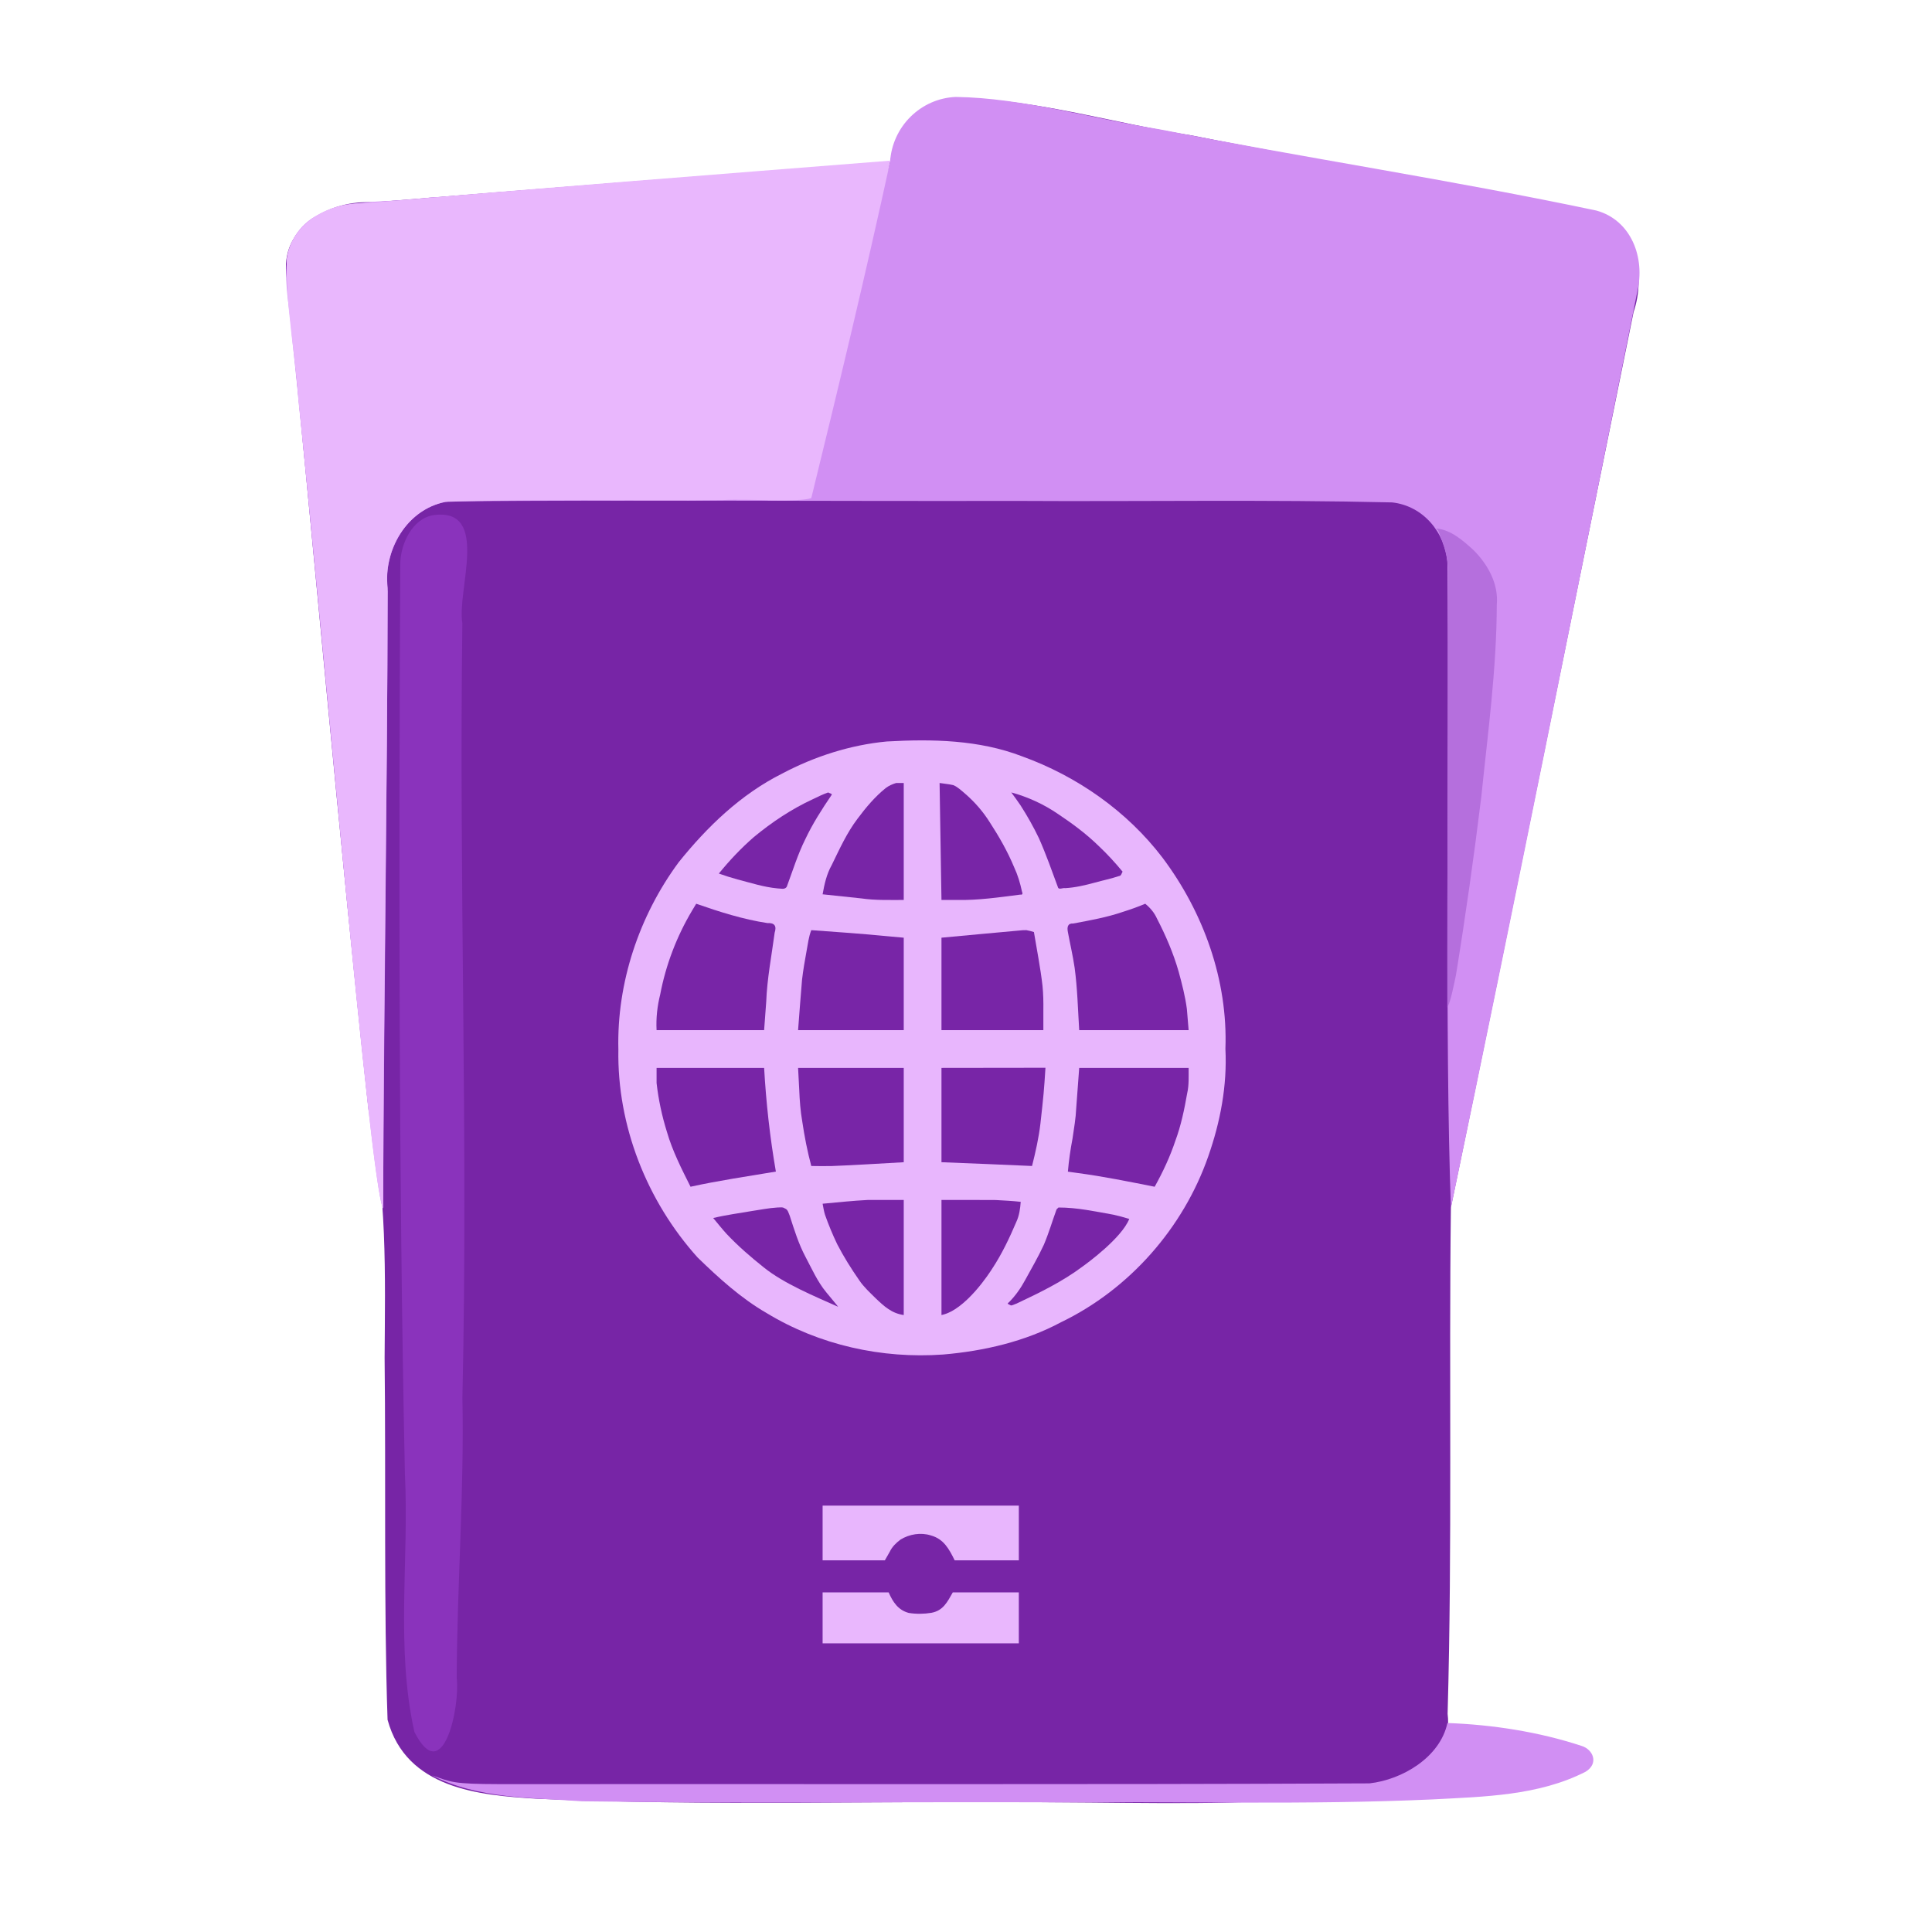
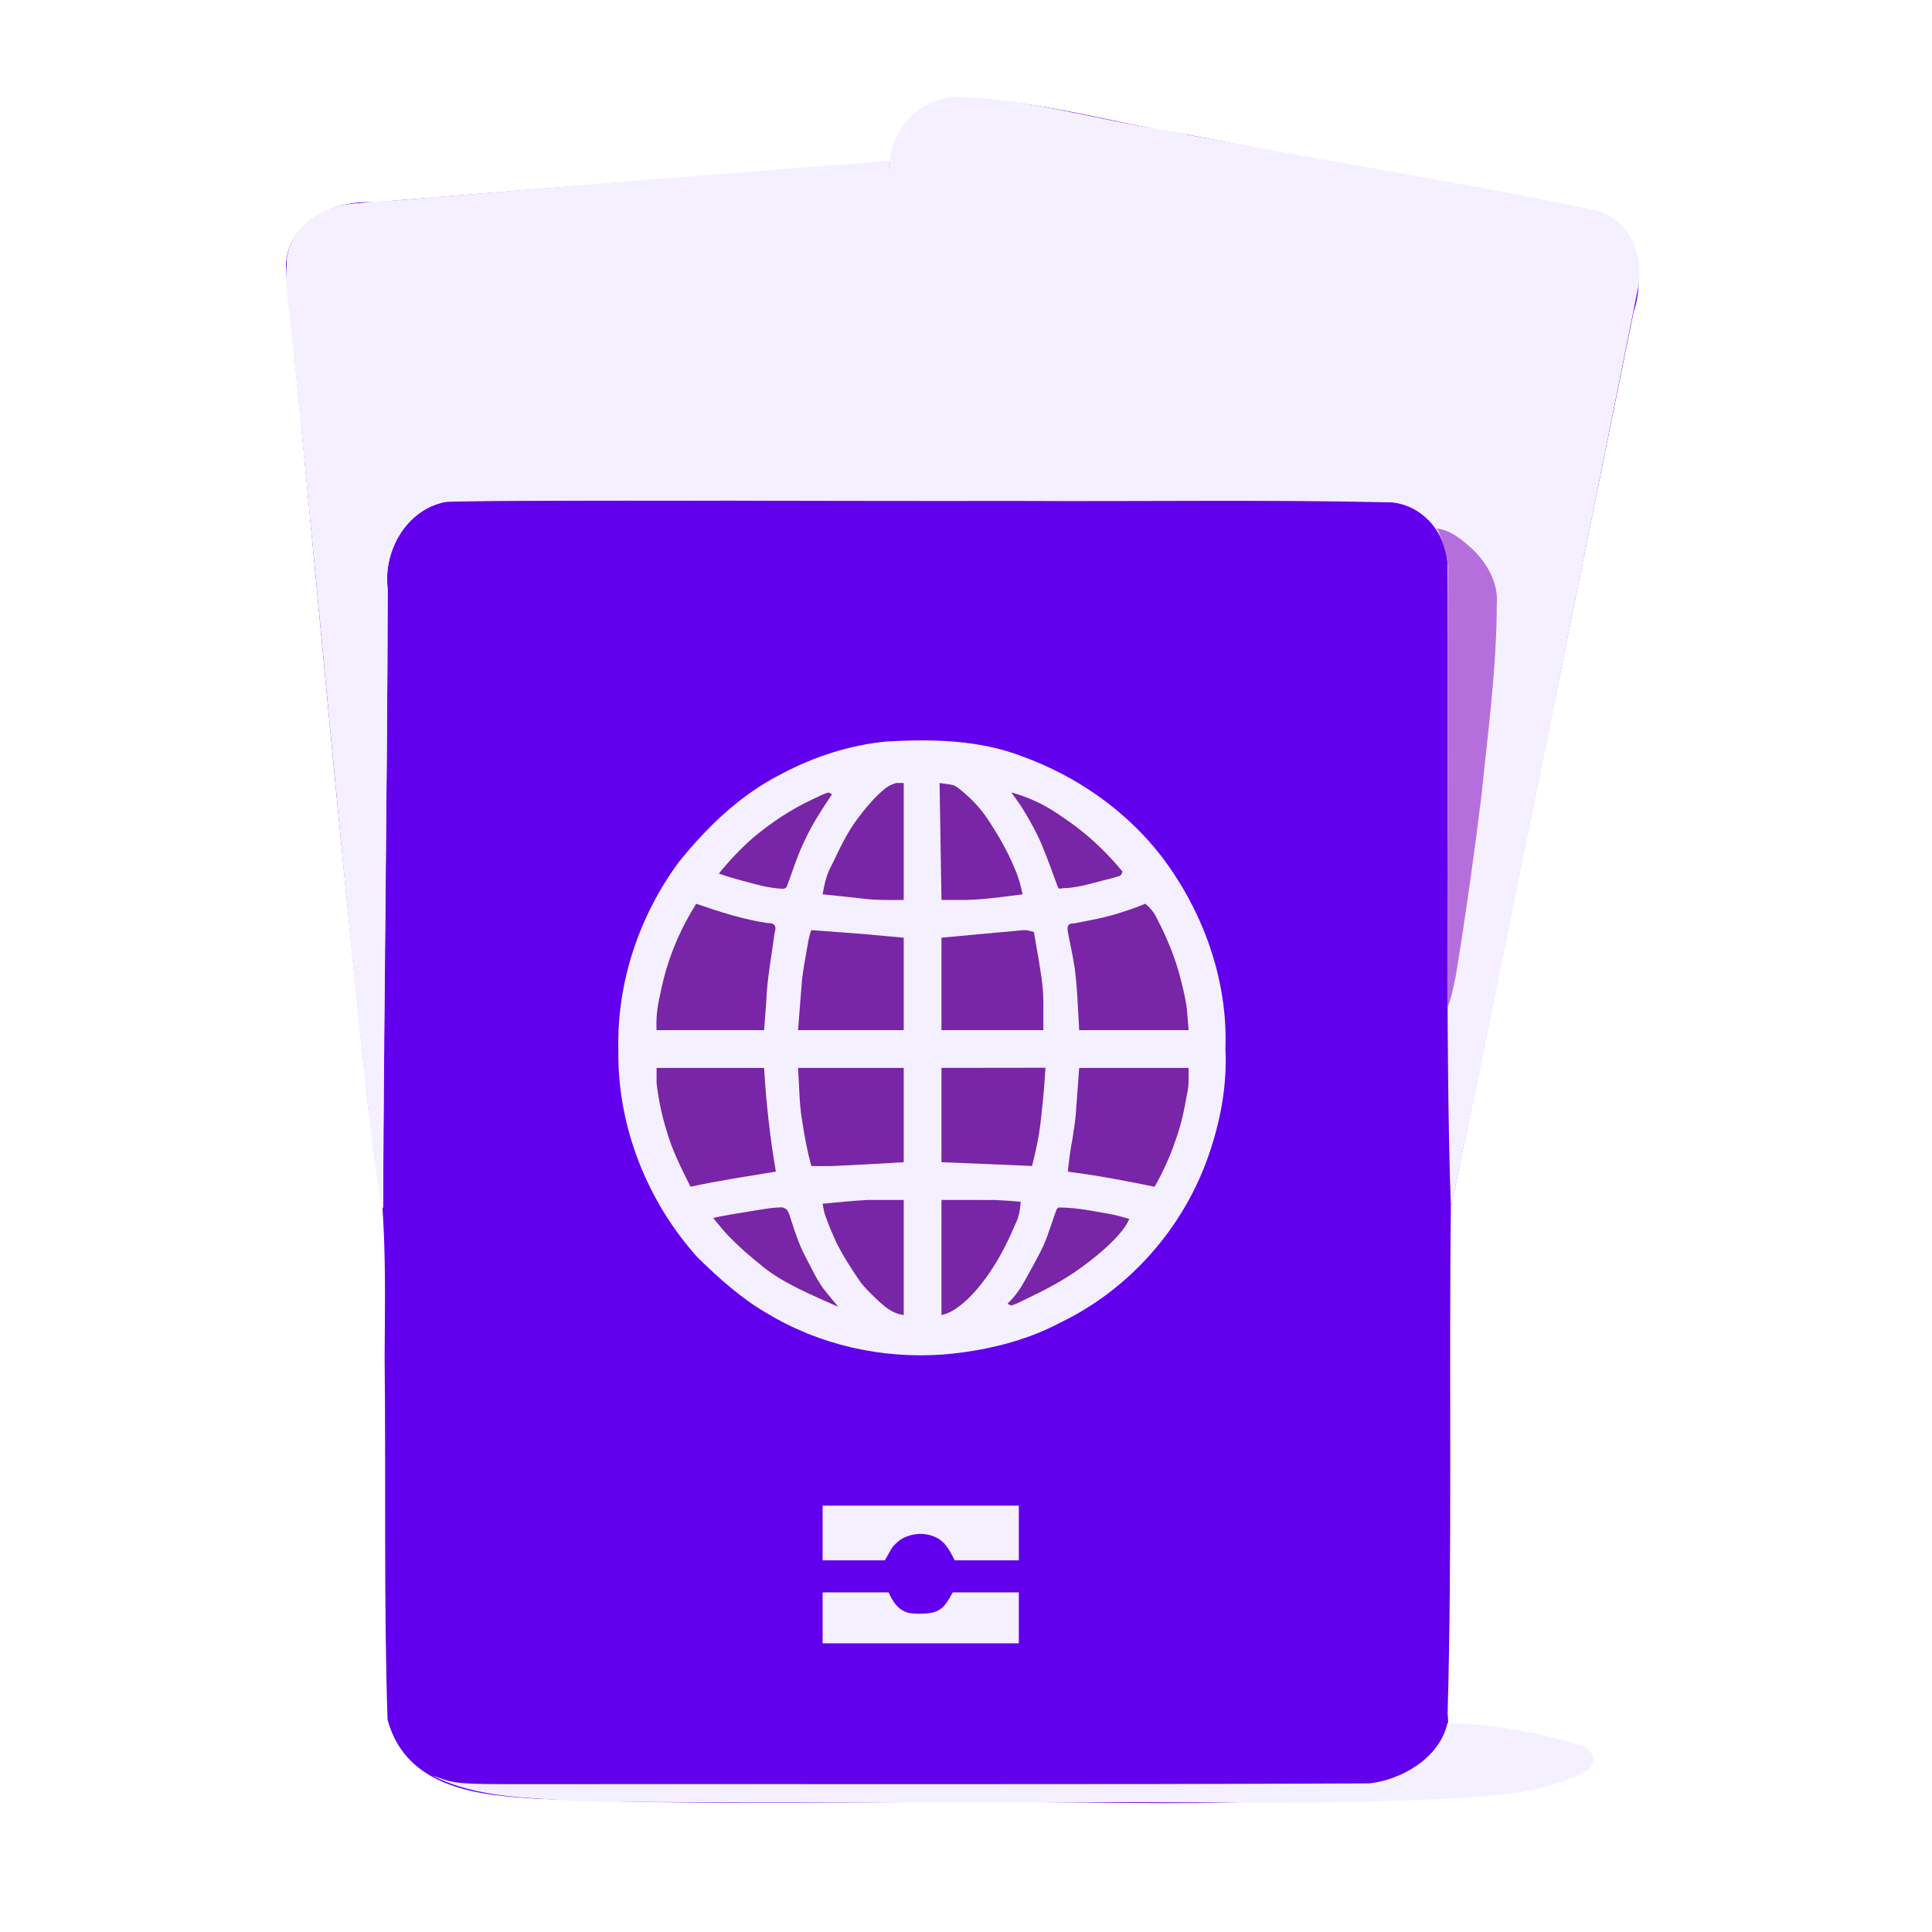
<svg xmlns="http://www.w3.org/2000/svg" id="svg" version="1.1" style="display: block;" viewBox="0 0 1024 1024">
  <defs id="defs25" />
-   <path d="m 510,52 c 41.134,1.092 81.074,13.469 121.61,19.774 C 702.643,85.962 774.353,97.136 845,113 c 22.093,6.844 27.589,32.573 20.822,52.419 C 833.698,323.641 801.718,481.916 769,640 c -1.093,89.436 0.781,179.006 -1.737,268.365 6.752,53.787 -111.745,47.269 -207.219,46.898 -91.976,-0.955 -184.059,2.197 -275.958,-1.918 -30.072,-1.839 -68.687,-5.178 -78.669,-41.84 -2.025,-59.423 -0.852,-127.967 -1.565,-191.899 0.274,-43.959 1.502,-88.246 -8.52,-131.396 C 179.305,440.507 166.599,292.422 151.684,144.625 149.293,119.567 175.79,105.797 197.646,107.251 289.063,99.797 380.526,92.467 472,86 473.164,66.882 491.57,52.719 510,52 Z" style="fill:#7725a6" id="path1" />
-   <path d="m 506.58,51.378 c 35.418,0.464 73.216,11.694 108.058,17.171 75.962,14.949 155.756,27.038 231.492,43.051 18.299,5.051 26.064,24.791 21.619,43.237 -32.226,160.461 -65.267,325.163 -98.735,485.374 -3.271,-88.869 -1.017,-234.167 -1.839,-341.608 -1.049,-16.226 -12.72,-30.467 -29.307,-32.315 -66.589,-1.563 -133.314,-0.391 -199.957,-0.794 -99.927,0.202 -199.878,-0.589 -299.788,0.218 -22.441,2.937 -35.541,26.547 -32.64,47.797 -0.305,108.997 -1.875,218.077 -2.447,327.062 C 196.09,627.224 168.185,303.751 154.565,176.39 153.189,156.149 144.872,130.109 165,116 183.375,104.14 206.72,108.041 227.497,104.74 308.99,98.438 450.656,173.679 471.741,86 472.854,66.874 488.197,52.127 506.58,51.378 Z" style="fill:#d18ff3" id="path2" />
-   <path d="m 470,393 c 24.092,-1.364 48.839,-0.908 71.669,7.846 29.128,10.518 55.646,29.039 74.474,53.735 21.737,28.931 34.693,64.976 33.353,101.362 0.981,19.439 -2.686,38.695 -9.105,56.985 -13.205,37.875 -41.739,70.359 -77.924,87.832 -19.219,10.302 -40.994,15.326 -62.598,17.165 -32.476,2.334 -65.596,-5.004 -93.496,-21.947 C 392.725,688.109 380.981,677.391 369.75,666.5 342.829,636.569 327.04,596.618 327.75,556.25 c -0.876,-35.355 10.998,-70.819 31.934,-99.199 15.188,-18.919 33.067,-36.135 54.953,-47.079 C 431.69,400.934 450.759,394.81 470,393 Z" style="fill:#e8b6fd" id="path3" />
-   <path d="M 471.914,85.146 C 458.972,144.652 444.523,204.795 430,264 c -6.807,2.43 -33.066,0.267 -46.96,1.057 -49.003,0.567 -98.091,-0.682 -147.04,0.941 -20.485,4.21 -32.855,25.439 -30.532,45.52 -0.137,109.493 -2.263,219.431 -2.372,328.924 C 196.394,631.016 170.97,332.475 158.141,211.938 156.488,186.944 151.313,162.072 152,137 c 2.746,-19.049 22.511,-29.659 40.365,-29.246 91.827,-7.86 187.672,-15.362 279.549,-22.608 z" style="fill:#e9b7fd" id="path4" />
-   <path d="m 230,273 c 29.934,-3.818 12.01,39.993 15.067,57.318 -1.859,136.819 3.098,273.676 0.025,410.492 1.01,49.55 -2.834,99.049 -3.019,148.541 1.862,14.968 -7.215,58.638 -22.429,28.617 -10.044,-44.918 -2.739,-91.436 -5.049,-137.038 -3.32,-160.715 -3.227,-321.485 -2.442,-482.218 C 212.319,288.178 218.602,274.64 230,273 Z" style="fill:#8a33bc" id="path5" />
-   <path d="m 767.159,913.233 c 23.849,0.871 48.413,4.642 71.196,12.159 5.922,1.835 9.287,9.217 2.02,13.678 -24.955,12.748 -53.79,13.199 -81.401,14.67 -66.257,2.965 -132.621,1.036 -198.93,1.525 -83.846,-0.282 -167.708,0.632 -251.542,-0.544 C 281.831,952.737 253.387,953.546 229,941 c 10.265,3.539 10.697,4.575 35.806,4.628 153.67,-0.15 307.356,0.314 461.015,-0.402 17.321,-1.911 37.456,-13.767 41.338,-31.993 z" style="fill:#d18ff3" id="path6" />
-   <path d="m 761.214,280.098 c 7.774,0.635 14.367,6.527 19.823,11.515 7.583,7.575 13.308,17.903 12.293,28.952 -0.092,34.059 -4.743,67.885 -8.207,101.712 -3.879,31.599 -8.349,63.296 -13.474,94.724 -1.162,5.431 -2.797,14.041 -4.539,16.939 -0.197,-75.64 0.709,-155.223 0.312,-230.86 0.37,-7.707 -2.532,-15.112 -5.157,-21.903 z" style="fill:#b56fdd" id="path7" />
-   <path d="m 607,479 c 2.598,2.12 4.803,4.712 6.183,7.788 4.681,9.046 8.744,18.437 11.536,28.247 1.773,6.485 3.465,13.031 4.343,19.704 0.313,3.754 0.626,7.507 0.938,11.261 -19.333,0 -38.667,0 -58,0 -0.695,-11.033 -0.936,-22.117 -2.423,-33.082 C 568.649,506.563 567.164,500.31 566,494 c -0.508,-2.649 -0.11,-4.72 2.858,-4.523 8.958,-1.683 17.973,-3.278 26.609,-6.271 C 599.373,481.978 603.233,480.607 607,479 Z" style="fill:#7825a7" id="path8" />
-   <path d="m 369,479 c 12.33,4.292 24.815,8.283 37.757,10.253 3.762,-0.209 4.989,1.57 3.828,5.079 -1.62,12.234 -4.018,24.381 -4.48,36.744 -0.368,4.975 -0.737,9.949 -1.105,14.924 -19,0 -38,0 -57,0 -0.336,-6.398 0.376,-12.752 1.93,-18.961 2.975,-15.624 8.709,-30.646 16.831,-44.315 C 367.473,481.463 368.24,480.233 369,479 Z" style="fill:#7825a7" id="path9" />
-   <path d="m 572,566 c 19.333,0 38.667,0 58,0 -0.027,4.531 0.251,9.105 -0.785,13.556 -1.488,8.481 -3.239,16.952 -6.237,25.046 C 620.148,613.081 616.35,621.201 612,629 598.408,626.315 584.825,623.527 571.083,621.712 569.389,621.467 567.694,621.236 566,621 c 0.503,-5.893 1.361,-11.744 2.464,-17.553 0.772,-5.38 1.736,-10.739 1.961,-16.179 C 570.95,580.179 571.475,573.089 572,566 Z" style="fill:#7825a7" id="path10" />
-   <path d="m 348,566 h 57 c 1.049,18.431 3.073,36.768 6.228,54.96 C 396.44,623.455 380.649,625.751 366,629 361.265,619.546 356.412,610.063 353.468,599.864 350.84,591.442 348.986,582.767 348,574 Z" style="fill:#7825a7" id="path11" />
-   <path d="m 423,566 c 18.667,0 37.333,0 56,0 0,16.667 0,33.333 0,50 -12.741,0.668 -25.473,1.556 -38.223,2.026 -3.592,0.066 -7.185,0.041 -10.777,-0.026 -2.065,-7.74 -3.61,-15.607 -4.775,-23.53 -0.978,-5.55 -1.387,-11.175 -1.611,-16.8 C 423.409,573.78 423.205,569.89 423,566 Z" style="fill:#7825a7" id="path12" />
-   <path d="m 430,493 c 13.566,0.958 27.132,1.921 40.668,3.243 2.777,0.252 5.555,0.505 8.332,0.757 0,16.333 0,32.667 0,49 -18.667,0 -37.333,0 -56,0 0.716,-8.92 1.314,-17.852 2.103,-26.764 0.603,-5.065 1.448,-10.091 2.38,-15.105 C 428.186,500.39 428.599,496.566 430,493 Z" style="fill:#7825a7" id="path13" />
-   <path d="m 544,493 c 1.35,0.27 2.695,0.558 4,1 1.554,9.478 3.462,18.907 4.546,28.455 0.434,4.338 0.514,8.695 0.454,13.052 0,3.498 0,6.995 0,10.493 -18,0 -36,0 -54,0 0,-16.333 0,-32.667 0,-49 14.372,-1.309 28.738,-2.712 43.113,-3.973 0.629,-0.009 1.258,-0.018 1.887,-0.027 z" style="fill:#7825a7" id="path14" />
-   <path d="m 499,566 55.117,-0.07 c -0.738,11.846 -1.049,15.162 -2.672,29.61 -0.876,7.591 -2.584,15.057 -4.445,22.459 -15.998,-0.725 -31.998,-1.377 -48,-2 z" style="fill:#7825a7" id="path15" />
-   <path d="m 436,798 h 104 v 29 h -34 c -2.981,-6.011 -5.778,-11.289 -12.62,-13.188 -5.312,-1.712 -11.368,-0.701 -16.079,2.192 -2.311,1.724 -4.458,3.791 -5.694,6.433 C 470.738,823.958 469.869,825.479 469,827 h -33 z" style="fill:#e8b6fd" id="path16" />
-   <path d="m 436,844 h 35 c 2.203,5.027 5.005,9.394 10.65,10.883 3.93,0.635 8.046,0.588 11.971,-0.054 6.314,-1.13 8.505,-5.801 11.378,-10.829 h 35 v 27 H 436 v -27 z" style="fill:#e9b7fd" id="path17" />
-   <path d="m 475,415 c 1.333,0 2.667,0 4,0 0,20.667 0,41.333 0,62 -7.491,-0.023 -15.016,0.257 -22.456,-0.824 C 449.696,475.451 442.847,474.738 436,474 c 0.936,-5.344 2.133,-10.728 4.829,-15.495 4.135,-8.468 8.024,-17.152 13.772,-24.688 4.377,-5.855 9.133,-11.543 14.853,-16.133 C 471.109,416.417 473.016,415.6 475,415 Z" style="fill:#7825a7" id="path18" />
-   <path d="m 498,415 c 2.414,0.41 4.906,0.571 7.272,1.136 2.427,1.023 4.316,2.92 6.314,4.582 5.056,4.377 9.475,9.473 13.032,15.139 4.911,7.556 9.412,15.407 12.872,23.742 1.93,4.113 3.223,8.477 4.176,12.91 0.377,1.016 0.498,1.854 -0.872,1.65 -11.187,1.439 -22.416,3.077 -33.724,2.841 -2.69,0 -5.38,0 -8.07,0 -0.333,-20.667 -0.667,-41.333 -1,-62 z" style="fill:#7825a7" id="path19" />
-   <path d="m 460,636 h 19 v 61 c -6.383,-0.91 -10.311,-4.546 -14.809,-8.816 -3.075,-3.073 -6.355,-5.991 -8.785,-9.633 -4.262,-6.12 -8.233,-12.464 -11.665,-19.088 -2.439,-5.08 -4.6,-10.303 -6.473,-15.616 C 436.677,641.94 436.383,639.956 436,638 c 7.995,-0.726 15.979,-1.602 24,-2 z" style="fill:#7825a7" id="path20" />
-   <path d="m 499,636 c 9.579,0.028 19.162,-0.056 28.739,0.042 4.424,0.263 8.857,0.434 13.261,0.958 -0.267,3.641 -0.776,7.317 -2.334,10.656 -3.622,8.487 -7.583,16.871 -12.667,24.595 -1.107,1.773 -14.091,22.167 -26.998,24.748 v -61 z" style="fill:#7825a7" id="path21" />
-   <path d="m 561,640 c 9.829,-0.02 19.486,2.097 29.118,3.813 2.665,0.586 5.513,1.346 8.414,2.24 -4.054,10.132 -22.084,23.321 -24.672,25.177 -10.781,8.08 -22.959,13.996 -35.101,19.712 -0.967,0.285 -1.951,0.921 -2.908,0.984 -0.728,-0.487 -2.623,-0.782 -1.155,-1.629 3.509,-3.483 6.344,-7.564 8.689,-11.904 3.385,-6.162 6.923,-12.255 9.874,-18.64 C 555.86,653.634 557.728,647.24 560,641 Z" style="fill:#7825a7" id="path22" />
-   <path d="m 412,640 c 1.353,0.043 2.812,-0.403 3.979,0.498 1.65,0.512 1.951,2.463 2.593,3.859 2.381,7.425 4.697,14.931 8.375,21.842 3.391,6.379 6.33,13.091 10.959,18.708 1.33,1.726 7.236,8.546 6.129,7.63 -12.358,-5.525 -28.566,-12.205 -39.173,-20.754 -6.96,-5.54 -13.725,-11.377 -19.822,-17.865 -2.069,-2.257 -5.07,-5.988 -7.03,-8.34 6.77,-1.641 13.706,-2.531 20.572,-3.727 C 403.049,641.21 407.486,640.263 412,640 Z" style="fill:#7825a7" id="path23" />
-   <path d="m 439,420 c 0.507,0.519 2.559,0.632 1.647,1.522 -5.075,7.465 -9.959,15.093 -13.819,23.27 C 422.795,452.883 420.146,461.552 417,470 c -1.061,1.693 -3.214,0.883 -4.875,0.875 -7.24,-0.659 -14.184,-2.939 -21.19,-4.748 C 387.581,465.223 384.272,464.165 381,463 c 5.642,-6.937 11.807,-13.477 18.561,-19.343 9.58,-7.911 20.002,-14.877 31.303,-20.089 2.671,-1.289 5.327,-2.599 8.136,-3.568 z" style="fill:#7825a7" id="path24" />
-   <path d="m 536,420 c 8.833,2.412 17.26,6.272 24.813,11.455 7.592,5.065 14.953,10.528 21.499,16.909 4.525,4.259 8.725,8.853 12.688,13.636 -0.558,0.85 -0.66,2.21 -1.878,2.324 -4.181,1.4 -8.53,2.257 -12.772,3.462 -5.19,1.404 -10.445,2.662 -15.834,2.957 -1.06,-0.289 -3.085,0.86 -3.675,-0.183 -3.243,-8.809 -6.372,-17.677 -10.176,-26.264 -2.873,-6.007 -6.157,-11.822 -9.753,-17.424 C 539.327,424.544 537.678,422.261 536,420 Z" style="fill:#7825a7" id="path25" />
+   <path d="m 510,52 c 41.134,1.092 81.074,13.469 121.61,19.774 C 702.643,85.962 774.353,97.136 845,113 c 22.093,6.844 27.589,32.573 20.822,52.419 C 833.698,323.641 801.718,481.916 769,640 c -1.093,89.436 0.781,179.006 -1.737,268.365 6.752,53.787 -111.745,47.269 -207.219,46.898 -91.976,-0.955 -184.059,2.197 -275.958,-1.918 -30.072,-1.839 -68.687,-5.178 -78.669,-41.84 -2.025,-59.423 -0.852,-127.967 -1.565,-191.899 0.274,-43.959 1.502,-88.246 -8.52,-131.396 C 179.305,440.507 166.599,292.422 151.684,144.625 149.293,119.567 175.79,105.797 197.646,107.251 289.063,99.797 380.526,92.467 472,86 473.164,66.882 491.57,52.719 510,52 Z" style="fill:#6200EE" id="path1" />
+   <path d="m 506.58,51.378 c 35.418,0.464 73.216,11.694 108.058,17.171 75.962,14.949 155.756,27.038 231.492,43.051 18.299,5.051 26.064,24.791 21.619,43.237 -32.226,160.461 -65.267,325.163 -98.735,485.374 -3.271,-88.869 -1.017,-234.167 -1.839,-341.608 -1.049,-16.226 -12.72,-30.467 -29.307,-32.315 -66.589,-1.563 -133.314,-0.391 -199.957,-0.794 -99.927,0.202 -199.878,-0.589 -299.788,0.218 -22.441,2.937 -35.541,26.547 -32.64,47.797 -0.305,108.997 -1.875,218.077 -2.447,327.062 C 196.09,627.224 168.185,303.751 154.565,176.39 153.189,156.149 144.872,130.109 165,116 183.375,104.14 206.72,108.041 227.497,104.74 308.99,98.438 450.656,173.679 471.741,86 472.854,66.874 488.197,52.127 506.58,51.378 Z" style="fill:#F5F0FF" id="path2" />
+   <path d="m 470,393 c 24.092,-1.364 48.839,-0.908 71.669,7.846 29.128,10.518 55.646,29.039 74.474,53.735 21.737,28.931 34.693,64.976 33.353,101.362 0.981,19.439 -2.686,38.695 -9.105,56.985 -13.205,37.875 -41.739,70.359 -77.924,87.832 -19.219,10.302 -40.994,15.326 -62.598,17.165 -32.476,2.334 -65.596,-5.004 -93.496,-21.947 C 392.725,688.109 380.981,677.391 369.75,666.5 342.829,636.569 327.04,596.618 327.75,556.25 c -0.876,-35.355 10.998,-70.819 31.934,-99.199 15.188,-18.919 33.067,-36.135 54.953,-47.079 C 431.69,400.934 450.759,394.81 470,393 Z" style="fill:#F5F0FF" id="path3" />
+   <path d="M 471.914,85.146 C 458.972,144.652 444.523,204.795 430,264 c -6.807,2.43 -33.066,0.267 -46.96,1.057 -49.003,0.567 -98.091,-0.682 -147.04,0.941 -20.485,4.21 -32.855,25.439 -30.532,45.52 -0.137,109.493 -2.263,219.431 -2.372,328.924 C 196.394,631.016 170.97,332.475 158.141,211.938 156.488,186.944 151.313,162.072 152,137 c 2.746,-19.049 22.511,-29.659 40.365,-29.246 91.827,-7.86 187.672,-15.362 279.549,-22.608 z" style="fill:#F5F0FF" id="path4" />
+   <path d="m 230,273 c 29.934,-3.818 12.01,39.993 15.067,57.318 -1.859,136.819 3.098,273.676 0.025,410.492 1.01,49.55 -2.834,99.049 -3.019,148.541 1.862,14.968 -7.215,58.638 -22.429,28.617 -10.044,-44.918 -2.739,-91.436 -5.049,-137.038 -3.32,-160.715 -3.227,-321.485 -2.442,-482.218 C 212.319,288.178 218.602,274.64 230,273 Z" style="fill:#6200EE" id="path5" />
+   <path d="m 767.159,913.233 c 23.849,0.871 48.413,4.642 71.196,12.159 5.922,1.835 9.287,9.217 2.02,13.678 -24.955,12.748 -53.79,13.199 -81.401,14.67 -66.257,2.965 -132.621,1.036 -198.93,1.525 -83.846,-0.282 -167.708,0.632 -251.542,-0.544 C 281.831,952.737 253.387,953.546 229,941 c 10.265,3.539 10.697,4.575 35.806,4.628 153.67,-0.15 307.356,0.314 461.015,-0.402 17.321,-1.911 37.456,-13.767 41.338,-31.993 z" style="fill:#F5F0FF" id="path6" />
+   <path d="m 761.214,280.098 c 7.774,0.635 14.367,6.527 19.823,11.515 7.583,7.575 13.308,17.903 12.293,28.952 -0.092,34.059 -4.743,67.885 -8.207,101.712 -3.879,31.599 -8.349,63.296 -13.474,94.724 -1.162,5.431 -2.797,14.041 -4.539,16.939 -0.197,-75.64 0.709,-155.223 0.312,-230.86 0.37,-7.707 -2.532,-15.112 -5.157,-21.903 z" style="fill:#B56FDD" id="path7" />
+   <path d="m 607,479 c 2.598,2.12 4.803,4.712 6.183,7.788 4.681,9.046 8.744,18.437 11.536,28.247 1.773,6.485 3.465,13.031 4.343,19.704 0.313,3.754 0.626,7.507 0.938,11.261 -19.333,0 -38.667,0 -58,0 -0.695,-11.033 -0.936,-22.117 -2.423,-33.082 C 568.649,506.563 567.164,500.31 566,494 c -0.508,-2.649 -0.11,-4.72 2.858,-4.523 8.958,-1.683 17.973,-3.278 26.609,-6.271 C 599.373,481.978 603.233,480.607 607,479 Z" style="fill:#7825A7" id="path8" />
+   <path d="m 369,479 c 12.33,4.292 24.815,8.283 37.757,10.253 3.762,-0.209 4.989,1.57 3.828,5.079 -1.62,12.234 -4.018,24.381 -4.48,36.744 -0.368,4.975 -0.737,9.949 -1.105,14.924 -19,0 -38,0 -57,0 -0.336,-6.398 0.376,-12.752 1.93,-18.961 2.975,-15.624 8.709,-30.646 16.831,-44.315 C 367.473,481.463 368.24,480.233 369,479 Z" style="fill:#7825A7" id="path9" />
+   <path d="m 572,566 c 19.333,0 38.667,0 58,0 -0.027,4.531 0.251,9.105 -0.785,13.556 -1.488,8.481 -3.239,16.952 -6.237,25.046 C 620.148,613.081 616.35,621.201 612,629 598.408,626.315 584.825,623.527 571.083,621.712 569.389,621.467 567.694,621.236 566,621 c 0.503,-5.893 1.361,-11.744 2.464,-17.553 0.772,-5.38 1.736,-10.739 1.961,-16.179 C 570.95,580.179 571.475,573.089 572,566 Z" style="fill:#7825A7" id="path10" />
+   <path d="m 348,566 h 57 c 1.049,18.431 3.073,36.768 6.228,54.96 C 396.44,623.455 380.649,625.751 366,629 361.265,619.546 356.412,610.063 353.468,599.864 350.84,591.442 348.986,582.767 348,574 Z" style="fill:#7825A7" id="path11" />
+   <path d="m 423,566 c 18.667,0 37.333,0 56,0 0,16.667 0,33.333 0,50 -12.741,0.668 -25.473,1.556 -38.223,2.026 -3.592,0.066 -7.185,0.041 -10.777,-0.026 -2.065,-7.74 -3.61,-15.607 -4.775,-23.53 -0.978,-5.55 -1.387,-11.175 -1.611,-16.8 C 423.409,573.78 423.205,569.89 423,566 Z" style="fill:#7825A7" id="path12" />
+   <path d="m 430,493 c 13.566,0.958 27.132,1.921 40.668,3.243 2.777,0.252 5.555,0.505 8.332,0.757 0,16.333 0,32.667 0,49 -18.667,0 -37.333,0 -56,0 0.716,-8.92 1.314,-17.852 2.103,-26.764 0.603,-5.065 1.448,-10.091 2.38,-15.105 C 428.186,500.39 428.599,496.566 430,493 Z" style="fill:#7825A7" id="path13" />
+   <path d="m 544,493 c 1.35,0.27 2.695,0.558 4,1 1.554,9.478 3.462,18.907 4.546,28.455 0.434,4.338 0.514,8.695 0.454,13.052 0,3.498 0,6.995 0,10.493 -18,0 -36,0 -54,0 0,-16.333 0,-32.667 0,-49 14.372,-1.309 28.738,-2.712 43.113,-3.973 0.629,-0.009 1.258,-0.018 1.887,-0.027 z" style="fill:#7825A7" id="path14" />
+   <path d="m 499,566 55.117,-0.07 c -0.738,11.846 -1.049,15.162 -2.672,29.61 -0.876,7.591 -2.584,15.057 -4.445,22.459 -15.998,-0.725 -31.998,-1.377 -48,-2 z" style="fill:#7825A7" id="path15" />
+   <path d="m 436,798 h 104 v 29 h -34 c -2.981,-6.011 -5.778,-11.289 -12.62,-13.188 -5.312,-1.712 -11.368,-0.701 -16.079,2.192 -2.311,1.724 -4.458,3.791 -5.694,6.433 C 470.738,823.958 469.869,825.479 469,827 h -33 z" style="fill:#F5F0FF" id="path16" />
+   <path d="m 436,844 h 35 c 2.203,5.027 5.005,9.394 10.65,10.883 3.93,0.635 8.046,0.588 11.971,-0.054 6.314,-1.13 8.505,-5.801 11.378,-10.829 h 35 v 27 H 436 v -27 z" style="fill:#F5F0FF" id="path17" />
+   <path d="m 475,415 c 1.333,0 2.667,0 4,0 0,20.667 0,41.333 0,62 -7.491,-0.023 -15.016,0.257 -22.456,-0.824 C 449.696,475.451 442.847,474.738 436,474 c 0.936,-5.344 2.133,-10.728 4.829,-15.495 4.135,-8.468 8.024,-17.152 13.772,-24.688 4.377,-5.855 9.133,-11.543 14.853,-16.133 C 471.109,416.417 473.016,415.6 475,415 Z" style="fill:#7825A7" id="path18" />
+   <path d="m 498,415 c 2.414,0.41 4.906,0.571 7.272,1.136 2.427,1.023 4.316,2.92 6.314,4.582 5.056,4.377 9.475,9.473 13.032,15.139 4.911,7.556 9.412,15.407 12.872,23.742 1.93,4.113 3.223,8.477 4.176,12.91 0.377,1.016 0.498,1.854 -0.872,1.65 -11.187,1.439 -22.416,3.077 -33.724,2.841 -2.69,0 -5.38,0 -8.07,0 -0.333,-20.667 -0.667,-41.333 -1,-62 z" style="fill:#7825A7" id="path19" />
+   <path d="m 460,636 h 19 v 61 c -6.383,-0.91 -10.311,-4.546 -14.809,-8.816 -3.075,-3.073 -6.355,-5.991 -8.785,-9.633 -4.262,-6.12 -8.233,-12.464 -11.665,-19.088 -2.439,-5.08 -4.6,-10.303 -6.473,-15.616 C 436.677,641.94 436.383,639.956 436,638 c 7.995,-0.726 15.979,-1.602 24,-2 z" style="fill:#7825A7" id="path20" />
+   <path d="m 499,636 c 9.579,0.028 19.162,-0.056 28.739,0.042 4.424,0.263 8.857,0.434 13.261,0.958 -0.267,3.641 -0.776,7.317 -2.334,10.656 -3.622,8.487 -7.583,16.871 -12.667,24.595 -1.107,1.773 -14.091,22.167 -26.998,24.748 v -61 z" style="fill:#7825A7" id="path21" />
+   <path d="m 561,640 c 9.829,-0.02 19.486,2.097 29.118,3.813 2.665,0.586 5.513,1.346 8.414,2.24 -4.054,10.132 -22.084,23.321 -24.672,25.177 -10.781,8.08 -22.959,13.996 -35.101,19.712 -0.967,0.285 -1.951,0.921 -2.908,0.984 -0.728,-0.487 -2.623,-0.782 -1.155,-1.629 3.509,-3.483 6.344,-7.564 8.689,-11.904 3.385,-6.162 6.923,-12.255 9.874,-18.64 C 555.86,653.634 557.728,647.24 560,641 Z" style="fill:#7825A7" id="path22" />
+   <path d="m 412,640 c 1.353,0.043 2.812,-0.403 3.979,0.498 1.65,0.512 1.951,2.463 2.593,3.859 2.381,7.425 4.697,14.931 8.375,21.842 3.391,6.379 6.33,13.091 10.959,18.708 1.33,1.726 7.236,8.546 6.129,7.63 -12.358,-5.525 -28.566,-12.205 -39.173,-20.754 -6.96,-5.54 -13.725,-11.377 -19.822,-17.865 -2.069,-2.257 -5.07,-5.988 -7.03,-8.34 6.77,-1.641 13.706,-2.531 20.572,-3.727 C 403.049,641.21 407.486,640.263 412,640 Z" style="fill:#7825A7" id="path23" />
+   <path d="m 439,420 c 0.507,0.519 2.559,0.632 1.647,1.522 -5.075,7.465 -9.959,15.093 -13.819,23.27 C 422.795,452.883 420.146,461.552 417,470 c -1.061,1.693 -3.214,0.883 -4.875,0.875 -7.24,-0.659 -14.184,-2.939 -21.19,-4.748 C 387.581,465.223 384.272,464.165 381,463 c 5.642,-6.937 11.807,-13.477 18.561,-19.343 9.58,-7.911 20.002,-14.877 31.303,-20.089 2.671,-1.289 5.327,-2.599 8.136,-3.568 z" style="fill:#7825A7" id="path24" />
+   <path d="m 536,420 c 8.833,2.412 17.26,6.272 24.813,11.455 7.592,5.065 14.953,10.528 21.499,16.909 4.525,4.259 8.725,8.853 12.688,13.636 -0.558,0.85 -0.66,2.21 -1.878,2.324 -4.181,1.4 -8.53,2.257 -12.772,3.462 -5.19,1.404 -10.445,2.662 -15.834,2.957 -1.06,-0.289 -3.085,0.86 -3.675,-0.183 -3.243,-8.809 -6.372,-17.677 -10.176,-26.264 -2.873,-6.007 -6.157,-11.822 -9.753,-17.424 C 539.327,424.544 537.678,422.261 536,420 Z" style="fill:#7825A7" id="path25" />
</svg>
